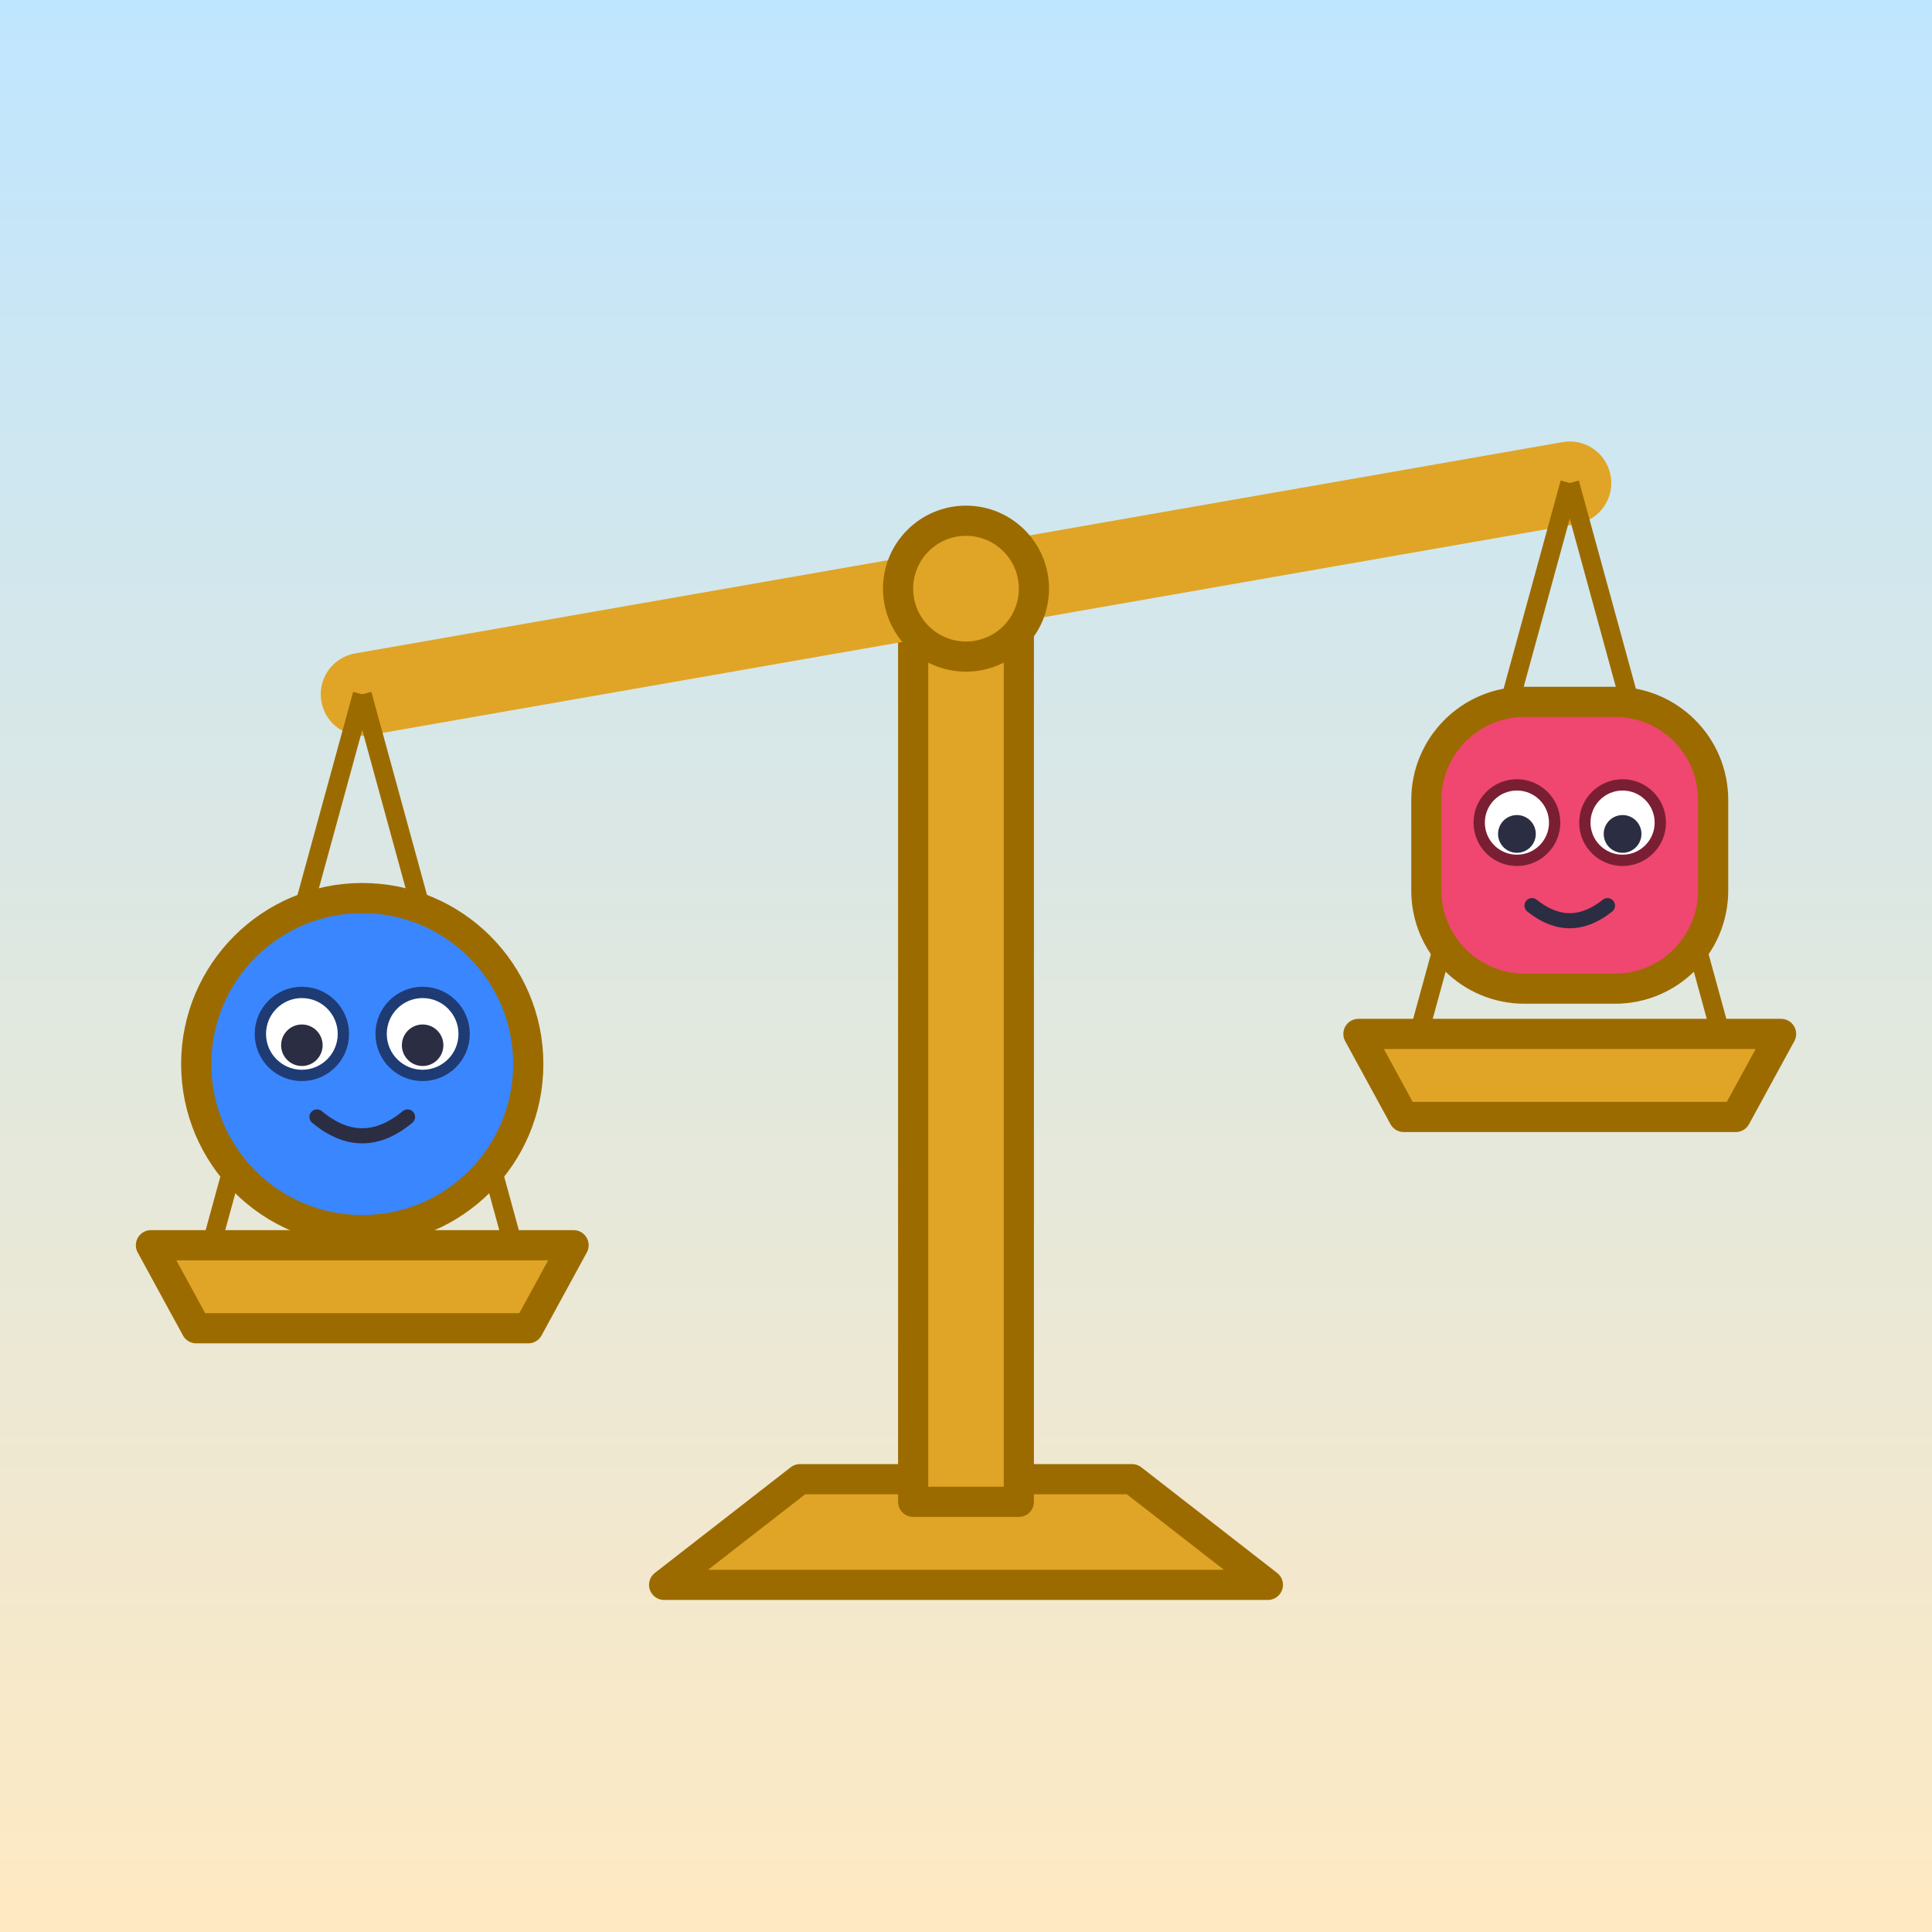
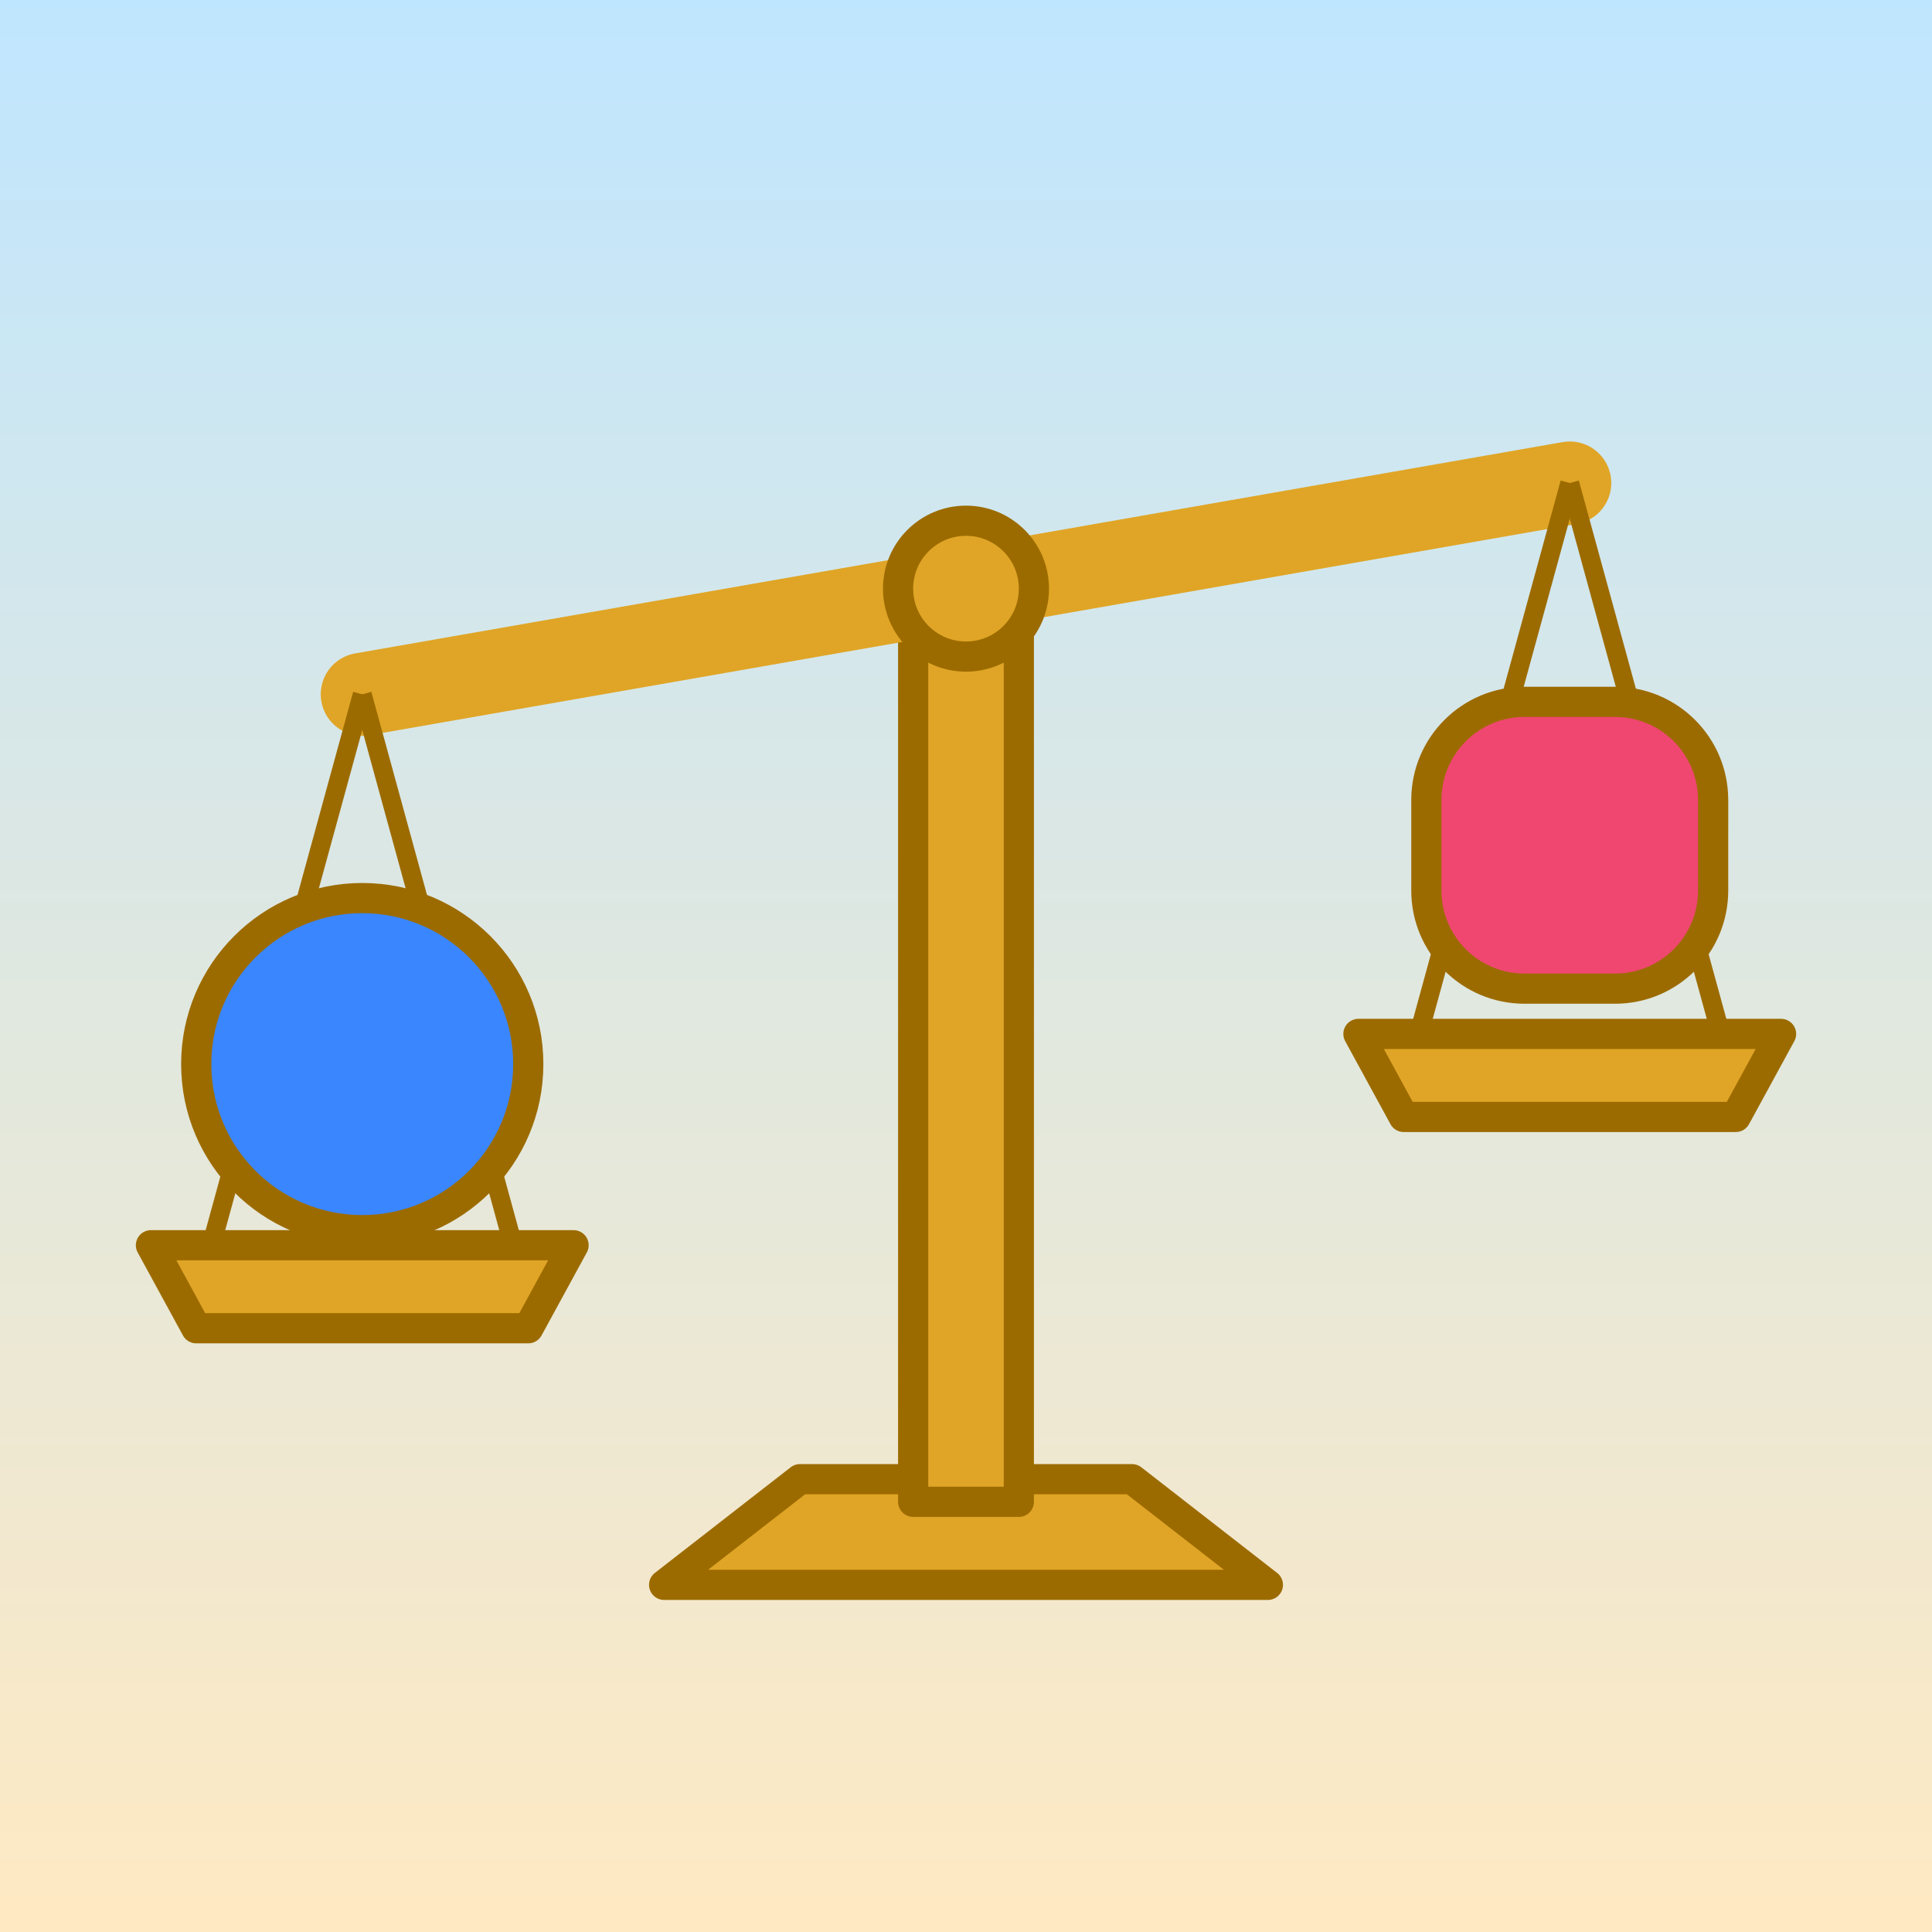
<svg xmlns="http://www.w3.org/2000/svg" viewBox="0 0 512 512">
  <defs>
    <linearGradient id="bg" x1="0" y1="0" x2="0" y2="1">
      <stop offset="0" stop-color="#bfe6ff" />
      <stop offset="1" stop-color="#ffe9c2" />
    </linearGradient>
  </defs>
  <rect width="512" height="512" fill="url(#bg)" />
  <g stroke="#9c6b00" stroke-width="8" stroke-linejoin="round">
    <polygon points="176,420 336,420 300,392 212,392" fill="#e0a526" />
    <rect x="242" y="150" width="28" height="248" fill="#e0a526" />
    <line x1="96" y1="184" x2="416" y2="128" stroke="#e0a526" stroke-width="22" stroke-linecap="round" />
    <line x1="96" y1="184" x2="56" y2="330" stroke-width="5" />
    <line x1="96" y1="184" x2="136" y2="330" stroke-width="5" />
    <line x1="416" y1="128" x2="376" y2="274" stroke-width="5" />
    <line x1="416" y1="128" x2="456" y2="274" stroke-width="5" />
    <circle cx="96" cy="282" r="44" fill="#3a86ff" />
    <rect x="378" y="186" width="76" height="76" rx="26" fill="#ef476f" />
    <path d="M40,330 H152 L140,352 H52 Z" fill="#e0a526" />
    <path d="M360,274 H472 L460,296 H372 Z" fill="#e0a526" />
    <circle cx="256" cy="156" r="18" fill="#e0a526" />
  </g>
-   <g fill="white" stroke="#1f3b73" stroke-width="3">
-     <circle cx="80" cy="274" r="11" />
-     <circle cx="112" cy="274" r="11" />
-   </g>
-   <g fill="white" stroke="#7a1f33" stroke-width="3">
-     <circle cx="402" cy="218" r="10" />
-     <circle cx="430" cy="218" r="10" />
-   </g>
-   <g fill="#2b2d42">
-     <circle cx="80" cy="277" r="5.5" />
-     <circle cx="112" cy="277" r="5.5" />
-     <circle cx="402" cy="221" r="5" />
-     <circle cx="430" cy="221" r="5" />
-   </g>
-   <path d="M84,296 Q96,306 108,296" fill="none" stroke="#2b2d42" stroke-width="4" stroke-linecap="round" />
-   <path d="M406,240 Q416,248 426,240" fill="none" stroke="#2b2d42" stroke-width="4" stroke-linecap="round" />
</svg>
